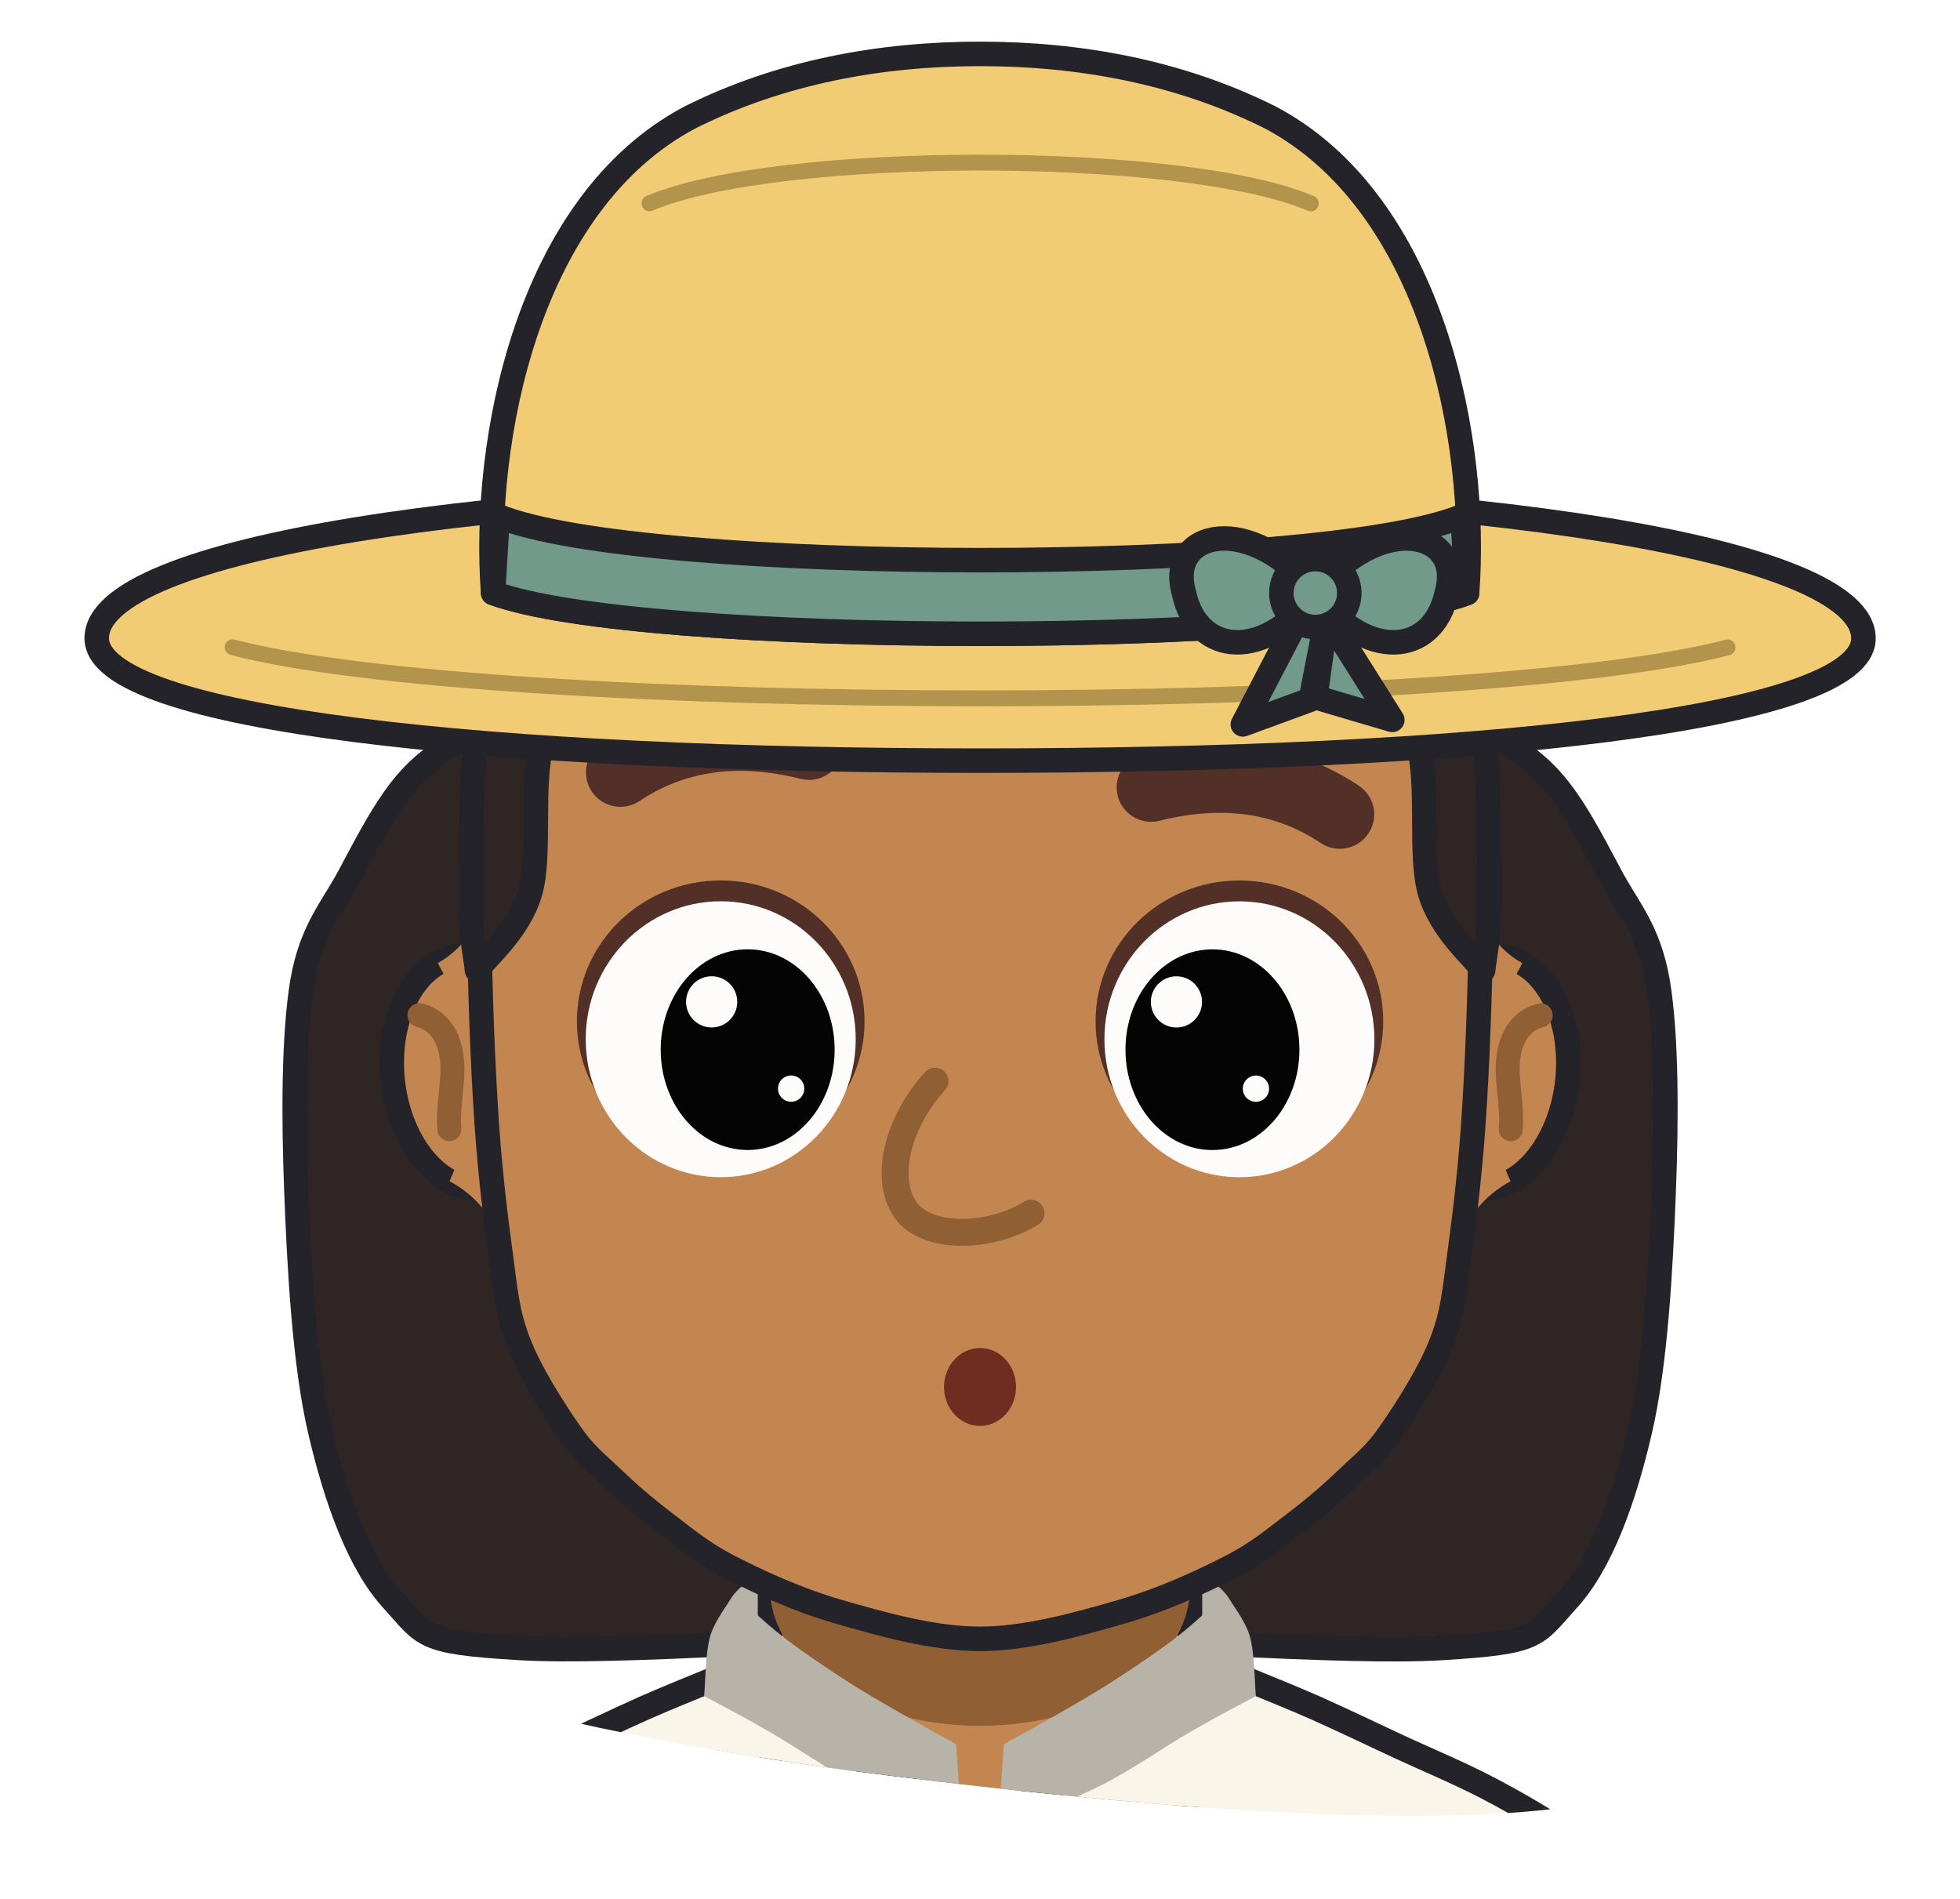
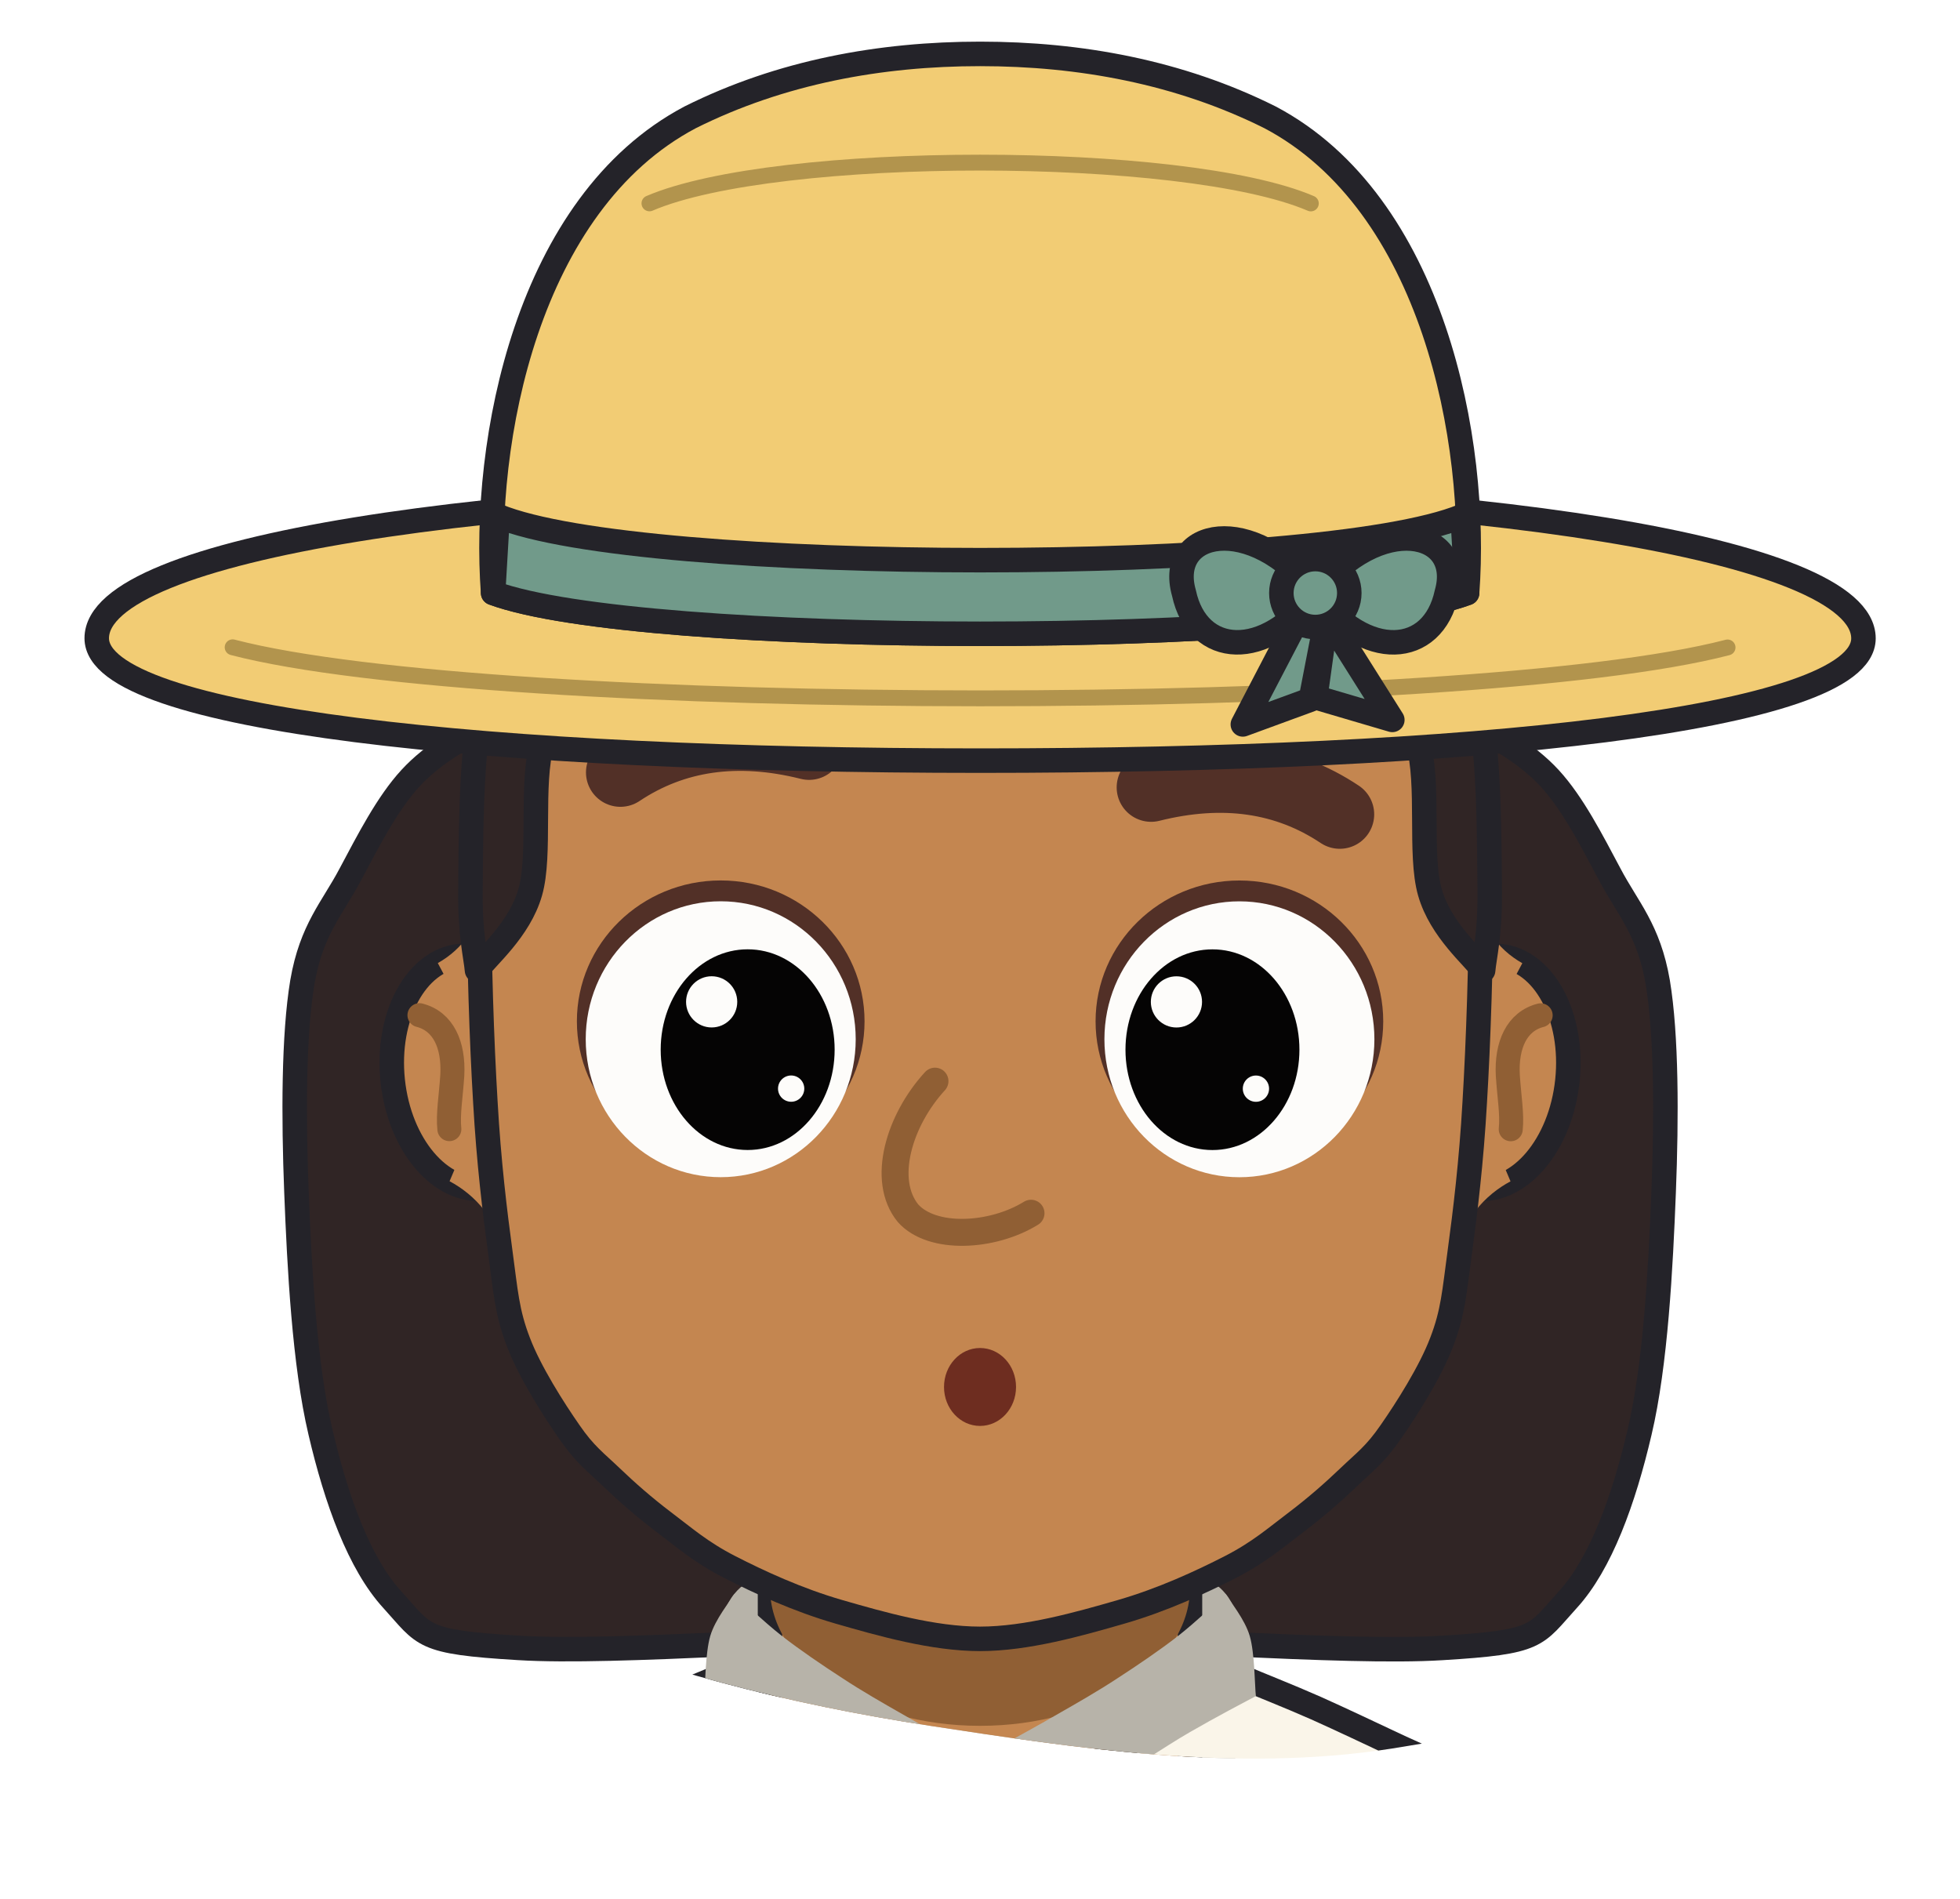
<svg xmlns="http://www.w3.org/2000/svg" viewBox="0 0 320 310" width="320" height="310">
  <defs>
    <clipPath id="cd4b">
      <rect x="-4000" y="-4000" width="9000" height="9000" />
    </clipPath>
    <clipPath id="cd4cr">
-       <path d="M972.68 651.38C969.45 718.71 972.95 798.43 935.51 841.53C898.08 884.35 829.94 900.78 748.06 909.40C666.45 917.75 534.21 903.74 444.52 892.16C355.10 880.31 271.33 862.00 211.00 838.56C150.94 815.40 110.00 798.16 83.34 752.65C56.67 707.40 50.48 632.25 51.02 566.00C51.56 500.01 53.44 404.93 86.30 355.92C118.89 307.17 180.30 288.58 247.36 272.96C314.43 257.61 387.42 253.30 488.15 263.26C589.15 273.23 774.18 303.66 852.02 332.75C929.86 361.84 935.24 384.73 955.45 437.79C975.38 491.12 975.91 584.04 972.68 651.38Z" />
+       <path d="M910.20 636.56C909.66 695.82 927.43 766.65 889.46 807.59C851.21 848.53 750.21 871.42 681.80 882.20C613.39 892.97 542.02 881.93 478.45 872.23C414.89 862.53 354.02 846.91 300.69 824.02C247.36 800.86 190.00 776.35 159.02 734.60C128.05 692.85 119.97 631.71 114.58 573.81C109.20 516.17 95.46 437.79 127.24 388.51C159.02 338.95 240.09 301.24 305.27 277.54C370.72 254.11 438.86 240.91 518.85 246.84C598.85 252.76 722.74 279.42 785.23 313.63C847.71 347.84 872.49 398.47 893.23 452.07C914.24 505.94 911.00 577.31 910.20 636.56Z" />
      <path d="M-473.50 -700.97L1473.50 -700.97L1473.50 664.63L-473.50 664.63Z" />
    </clipPath>
    <clipPath id="cd4s">
      <path d="M500 917.1L616.5 850.9C621.8 853.2 636.8 859.1 648.3 864.2C659.7 869.3 672.5 875.4 685.3 881.4C698.1 887.3 712.5 893.3 725 899.9C737.6 906.5 750.8 914.3 760.8 921.1C770.7 927.9 778 934.3 784.6 941C791.2 947.6 795.8 954.2 800.5 960.8C805.1 967.4 808.6 974.1 812.4 980.7C816.1 987.2 821.2 996.8 823 1000L177 1000C178.8 996.8 183.9 987.2 187.6 980.7C191.4 974.1 194.9 967.4 199.5 960.8C204.2 954.2 208.8 947.6 215.4 941C222 934.3 229.3 927.9 239.2 921.1C249.2 914.3 262.4 906.5 275 899.9C287.5 893.3 301.9 887.3 314.7 881.4C327.5 875.4 340.3 869.3 351.7 864.2C363.2 859.1 378.2 853.2 383.5 850.9L500 917.1Z" fill="#FAF5E9" stroke="#242329" stroke-width="10.82" stroke-linejoin="round" stroke-linecap="round" transform="translate(500 1014) scale(0.86) translate(-500 -1000)" />
      <path d="M378.2 858.9C378.7 854.5 378.7 839.9 380.9 832.4C383.1 824.9 389.7 817 391.5 813.9C395 817 404.7 826.2 412.6 832.4C420.6 838.6 430.3 845.2 439.1 850.9C447.9 856.7 457.2 862 465.6 866.8C474 871.7 485.4 877.9 489.4 880.1C489.9 886.2 491.6 911 492.1 917.1C484.6 914 461.2 905.7 447.1 898.6C432.9 891.5 418.8 881.4 407.3 874.8C395.9 868.2 383.1 861.5 378.2 858.9ZM621.8 858.9C621.3 854.5 621.3 839.9 619.1 832.4C616.9 824.9 610.3 817 608.5 813.9C605 817 595.3 826.2 587.4 832.4C579.4 838.6 569.7 845.2 560.9 850.9C552.1 856.7 542.8 862 534.4 866.8C526 871.7 514.6 877.9 510.6 880.1C510.1 886.2 508.4 911 507.9 917.1C515.4 914 538.8 905.7 552.9 898.6C567.1 891.5 581.2 881.4 592.7 874.8C604.1 868.2 616.9 861.5 621.8 858.9Z" fill="#B7B3A9" transform="translate(500 1014) scale(0.86) translate(-500 -1000)" />
      <path d="M492.1 911.8L507.9 911.8L507.9 1000L492.1 1000Z" fill="#B7B3A9" transform="translate(500 1014) scale(0.86) translate(-500 -1000)" />
    </clipPath>
    <clipPath id="cd4eL">
      <ellipse cx="385.5" cy="569" rx="59.6" ry="60.9" />
    </clipPath>
    <clipPath id="cd4eR">
      <ellipse cx="614.5" cy="569" rx="59.6" ry="60.9" />
    </clipPath>
    <filter id="cd4bl" x="-60%" y="-90%" width="220%" height="280%">
      <feGaussianBlur stdDeviation="15" />
    </filter>
    <clipPath id="cd4eo">
      <path d="M-1000 -1000H2000V2000H-1000Z" />
    </clipPath>
    <clipPath id="cd4ck">
      <ellipse cx="385.5" cy="561.1" rx="66.5" ry="65.2" />
      <ellipse cx="385.5" cy="569" rx="62.6" ry="63.9" />
      <ellipse cx="614.5" cy="561.1" rx="66.5" ry="65.2" />
      <ellipse cx="614.5" cy="569" rx="62.6" ry="63.9" />
    </clipPath>
  </defs>
  <g transform="translate(-55 -107) scale(0.43)">
    <g clip-path="url(#cd4b)">
      <g transform="translate(500 1014) scale(0.86) translate(-500 -1000)">
        <g transform="matrix(1 0.0001 -0.0001 1 0.08335 0.01754)">
          <path fill="#302525" data-o="f" d="M688 422.1C692.8 423.4 706.5 424.7 717.1 430C727.7 435.3 741.4 442.8 751.5 453.8C761.7 464.9 770 481.2 778 496.2C785.9 511.2 795.2 520.5 799.2 543.8C803.1 567.2 803.1 603.4 801.8 636.5C800.5 669.6 798.3 712.4 791.2 742.4C784.2 772.4 774 800.6 759.4 816.5C744.9 832.4 747.1 835.1 703.8 837.7C660.6 840.4 567.9 832.4 500 832.4C432.1 832.4 339.4 840.4 296.2 837.7C252.9 835.1 255.1 832.4 240.6 816.5C226 800.6 215.8 772.4 208.8 742.4C201.7 712.4 199.5 669.6 198.2 636.5C196.9 603.4 196.9 567.2 200.8 543.8C204.8 520.5 214.1 511.2 222 496.2C230 481.2 238.3 464.9 248.5 453.8C258.6 442.8 272.3 435.3 282.9 430C293.5 424.7 307.2 423.4 312 422.1C374.7 422.1 625.3 422.1 688 422.1Z" stroke="#242329" stroke-width="10.82" stroke-linejoin="round" stroke-linecap="round" />
        </g>
        <g clip-path="url(#cd4cr)">
          <g transform="translate(0 0.06)">
            <path d="M500 800.6C525.6 800.6 558.7 802.4 576.8 804.6C594.9 806.8 601.5 805.3 608.5 813.9C615.6 822.5 619.6 843.4 619.1 856.2C618.7 869 625.8 880.5 605.9 890.7C586 900.8 535.3 917.1 500 917.1C464.7 917.1 414 900.8 394.1 890.7C374.2 880.5 381.3 869 380.9 856.2C380.4 843.4 384.4 822.5 391.5 813.9C398.5 805.3 405.1 806.8 423.2 804.6C441.3 802.4 474.4 800.6 500 800.6Z" fill="#B7B3A9" />
          </g>
        </g>
        <g clip-path="url(#cd4cr)">
          <g transform="translate(0 0.06)">
            <path d="M407.3 768.9L407.3 935.7Q407.3 967.4 439.1 967.4L560.9 967.4Q592.7 967.4 592.7 935.7L592.7 768.9Z" fill="#C48650" stroke="#242329" stroke-width="10.82" stroke-linejoin="round" stroke-linecap="round" />
            <ellipse cx="500" cy="811.2" rx="92.7" ry="60.9" fill="#905F34" />
          </g>
        </g>
        <g transform="matrix(1 0.0001 -0.0001 1 0.08335 0.01754)">
          <ellipse cx="275.6" cy="583.6" rx="35.1" ry="51.6" transform="rotate(-6 275.6 583.6)" fill="#C48650" stroke="#242329" stroke-width="10.82" stroke-linejoin="round" stroke-linecap="round" />
          <ellipse cx="724.4" cy="583.6" rx="35.1" ry="51.6" transform="rotate(6 724.4 583.6)" fill="#C48650" stroke="#242329" stroke-width="10.82" stroke-linejoin="round" stroke-linecap="round" />
          <path d="M281.3 496.1C281.3 518.4 271 529.5 260.6 535.4L286.2 583.6ZM718.7 496.1C718.7 518.4 729 529.5 739.4 535.4L713.8 583.6ZM291.8 671C288.8 648.8 276.3 637.3 265.8 631.7L286.2 583.6ZM708.2 671C711.2 648.8 723.7 637.3 734.2 631.7L713.8 583.6Z" fill="#C48650" />
          <path d="M252.5 558.4C263.1 561.1 267.7 571.6 267 584.9C266.4 594.2 265 602.1 265.7 608.7M747.5 558.4C736.9 561.1 732.3 571.6 733 584.9C733.6 594.2 735 602.1 734.3 608.7" fill="none" stroke="#905F34" stroke-width="10.6" stroke-linecap="round" stroke-linejoin="round" />
        </g>
        <g transform="matrix(1 0.0001 -0.0001 1 0.08335 0.01754)">
          <path d="M500 255.3C526.5 255.3 554.7 258.6 579.4 265.9C604.1 273.2 628.8 284 648.3 299C667.7 314 684.4 334.9 695.9 355.9C707.4 376.8 712.9 400 717.1 424.7C721.3 449.4 720.8 475.5 721.1 504.1C721.3 532.8 720 570.3 718.4 596.8C716.9 623.3 714.2 645.3 711.8 663C709.4 680.6 708.9 689.5 703.8 702.7C698.8 715.9 688.2 732.5 681.3 742.4C674.5 752.3 669.8 755.6 662.8 762.3C655.9 768.9 648.4 775.5 639.7 782.1C630.9 788.7 623.4 795.4 610.5 802C597.6 808.6 580.6 816.5 562.2 821.8C543.8 827.1 520.7 833.7 500 833.7C479.3 833.7 456.2 827.1 437.8 821.8C419.4 816.5 402.4 808.6 389.5 802C376.6 795.4 369.1 788.7 360.3 782.1C351.6 775.5 344.1 768.9 337.2 762.3C330.2 755.6 325.5 752.3 318.7 742.4C311.8 732.5 301.2 715.9 296.2 702.7C291.1 689.5 290.6 680.6 288.2 663C285.8 645.3 283.1 623.3 281.6 596.8C280 570.3 278.7 532.8 278.9 504.1C279.2 475.5 278.7 449.4 282.9 424.7C287.1 400 292.6 376.8 304.1 355.9C315.6 334.9 332.3 314 351.7 299C371.2 284 395.9 273.2 420.6 265.9C445.3 258.6 473.5 255.3 500 255.3Z" fill="#C48650" data-sk="1" stroke="#242329" stroke-width="10.82" stroke-linejoin="round" stroke-linecap="round" />
        </g>
        <g clip-path="url(#cd4cr)">
          <g transform="translate(0 0.13)">
            <path d="M500 917.1L616.5 850.9C621.8 853.2 636.8 859.1 648.3 864.2C659.7 869.3 672.5 875.4 685.3 881.4C698.1 887.3 712.5 893.3 725 899.9C737.6 906.5 750.8 914.3 760.8 921.1C770.7 927.9 778 934.3 784.6 941C791.2 947.6 795.8 954.2 800.5 960.8C805.1 967.4 808.6 974.1 812.4 980.7C816.1 987.2 821.2 996.8 823 1000L177 1000C178.8 996.8 183.9 987.2 187.6 980.7C191.4 974.1 194.9 967.4 199.5 960.8C204.2 954.2 208.8 947.6 215.4 941C222 934.3 229.3 927.9 239.2 921.1C249.2 914.3 262.4 906.5 275 899.9C287.5 893.3 301.9 887.3 314.7 881.4C327.5 875.4 340.3 869.3 351.7 864.2C363.2 859.1 378.2 853.2 383.5 850.9L500 917.1Z" fill="#FAF5E9" stroke="#242329" stroke-width="10.82" stroke-linejoin="round" stroke-linecap="round" />
            <path d="M378.2 858.9C378.7 854.5 378.7 839.9 380.9 832.4C383.1 824.9 389.7 817 391.5 813.9C395 817 404.7 826.2 412.6 832.4C420.6 838.6 430.3 845.2 439.1 850.9C447.9 856.7 457.2 862 465.6 866.8C474 871.7 485.4 877.9 489.4 880.1C489.9 886.2 491.6 911 492.1 917.1C484.6 914 461.2 905.7 447.1 898.6C432.9 891.5 418.8 881.4 407.3 874.8C395.9 868.2 383.1 861.5 378.2 858.9ZM621.8 858.9C621.3 854.5 621.3 839.9 619.1 832.4C616.9 824.9 610.3 817 608.5 813.9C605 817 595.3 826.2 587.4 832.4C579.4 838.6 569.7 845.2 560.9 850.9C552.1 856.7 542.8 862 534.4 866.8C526 871.7 514.6 877.9 510.6 880.1C510.1 886.2 508.4 911 507.9 917.1C515.4 914 538.8 905.7 552.9 898.6C567.1 891.5 581.2 881.4 592.7 874.8C604.1 868.2 616.9 861.5 621.8 858.9Z" fill="#B7B3A9" />
            <path d="M492.1 911.8L507.9 911.8L507.9 1000L492.1 1000Z" fill="#B7B3A9" />
          </g>
        </g>
        <g transform="matrix(1 0.0001 -0.0001 1 0.08335 0.01754)">
          <path fill="#302525" data-o="f" d="M722.1 538.6C718.1 532.8 703.4 520.9 698.6 504.1C693.8 487.4 698.6 456.5 693.3 438C688 419.4 683.6 404.4 666.8 392.9C650 381.5 620.5 374 592.7 369.1C564.9 364.3 530.9 363.8 500 363.8C469.1 363.8 435.1 364.3 407.3 369.1C379.5 374 350 381.5 333.2 392.9C316.4 404.4 312 419.4 306.7 438C301.4 456.5 306.2 487.4 301.4 504.1C296.6 520.9 281.9 532.8 277.9 538.6C277.4 532.7 274.8 522.9 275 503.7C275.2 484.4 275 448 279.3 423C283.7 397.9 289.4 374.5 301.1 353.2C312.8 332 329.9 310.8 349.6 295.6C369.3 280.4 394.4 269.5 419.4 262.1C444.5 254.7 473.1 251.3 500 251.3C526.9 251.3 555.5 254.7 580.6 262.1C605.6 269.5 630.7 280.4 650.4 295.6C670.1 310.8 687.2 332 698.9 353.2C710.6 374.5 716.3 397.9 720.7 423C725 448 724.8 484.4 725 503.7C725.2 522.9 722.6 532.7 722.1 538.6Z" stroke="#242329" stroke-width="10.82" stroke-linejoin="round" stroke-linecap="round" />
        </g>
        <g transform="matrix(1 0.0001 -0.0001 1 0.08335 0.01754)">
          <g filter="url(#cd4bl)">
            <ellipse cx="330.6" cy="668.3" rx="35.7" ry="19.9" fill="#D07548" opacity="0.000" transform="matrix(0.4 0 0 0.4 198.36 400.98)" />
          </g>
          <g filter="url(#cd4bl)">
            <ellipse cx="669.4" cy="668.3" rx="35.7" ry="19.9" fill="#D07548" opacity="0.000" transform="matrix(0.4 0 0 0.4 401.64 400.98)" />
          </g>
        </g>
        <g transform="matrix(1 0.0001 -0.0001 1 0.08335 0.01754)">
          <g clip-path="url(#cd4eo)" display="inline">
            <g>
              <ellipse cx="385.5" cy="561.1" rx="63.5" ry="62.2" fill="#523027" />
              <ellipse cx="385.5" cy="569" rx="59.6" ry="60.9" fill="#FDFCFA" />
              <g clip-path="url(#cd4eL)">
                <g transform="translate(0.00 0.00)">
                  <ellipse cx="397.4" cy="573.6" rx="38.4" ry="44.3" fill="#050404" />
                  <circle cx="381.5" cy="552.5" r="11.3" fill="#FDFCFA" />
                  <circle cx="416.6" cy="590.8" r="5.8" fill="#FDFCFA" />
                </g>
              </g>
            </g>
            <g>
              <ellipse cx="614.5" cy="561.1" rx="63.5" ry="62.2" fill="#523027" />
              <ellipse cx="614.5" cy="569" rx="59.6" ry="60.9" fill="#FDFCFA" />
              <g clip-path="url(#cd4eR)">
                <g transform="translate(0.00 0.00)">
                  <ellipse cx="602.6" cy="573.6" rx="38.4" ry="44.3" fill="#050404" />
                  <circle cx="586.7" cy="552.5" r="11.3" fill="#FDFCFA" />
                  <circle cx="621.8" cy="590.8" r="5.8" fill="#FDFCFA" />
                </g>
              </g>
            </g>
          </g>
          <g clip-path="url(#cd4ck)">
            <g>
              <path d="M312.7 618C312.7 669.6 458.3 669.6 458.3 618Q385.5 596.8 312.7 618ZM541.7 618C541.7 669.6 687.3 669.6 687.3 618Q614.5 596.8 541.7 618Z" fill="#C48650" display="none" />
            </g>
          </g>
          <path fill="none" stroke="#523027" stroke-linecap="round" stroke-linejoin="round" display="none" />
          <path fill="none" stroke="#523027" stroke-width="30.4" stroke-linecap="round" stroke-linejoin="round" d="M341.2 451.2Q376.9 427.4 424.5 439.3M658.8 469.7Q623.1 445.9 575.5 457.8" transform="translate(0 0.00)" />
          <g>
            <path d="M480.1 587.5C464.3 604.7 456.3 631.2 468.2 645.8C478.8 657.7 505.3 656.4 522.5 645.8" fill="none" stroke="#905F34" stroke-width="11.9" stroke-linecap="round" stroke-linejoin="round" />
          </g>
          <path fill="#6E2D20" stroke="#6E2D20" stroke-linejoin="round" stroke-linecap="round" d="M484.1 722.5C484.1 713.0 491.2 705.3 500.0 705.3C508.8 705.3 515.9 713.0 515.9 722.5C515.9 732.0 508.8 739.7 500.0 739.7C491.2 739.7 484.1 732.0 484.1 722.5Z" stroke-width="0.01" />
          <path fill="#FDFCFA" display="none" />
          <g>
            <path d="M469.6 731.4Q500 714.2 530.4 731.4Q500 745.1 469.6 731.4Z" fill="#D9604A" display="none" />
          </g>
        </g>
        <g transform="matrix(1 0.0001 -0.0001 1 0.08335 0.01754)">
          <path d="M110 392C110 352 285 326 500 326C715 326 890 352 890 392C890 428 715 446 500 446C285 446 110 428 110 392Z" fill="#F2CC74" stroke="#242329" stroke-width="10.82" stroke-linejoin="round" stroke-linecap="round" />
          <path d="M170 396C285 426 715 426 830 396" fill="none" stroke="#B2944D" stroke-width="7" stroke-linecap="round" stroke-linejoin="round" />
          <path d="M285 372C280 305 300 200 372 162C412 142 456 134 500 134C544 134 588 142 628 162C700 200 720 305 715 372C650 396 350 396 285 372Z" fill="#F2CC74" stroke="#242329" stroke-width="10.82" stroke-linejoin="round" stroke-linecap="round" />
          <path d="M354 200C410 176 590 176 646 200" fill="none" stroke="#B2944D" stroke-width="7" stroke-linecap="round" stroke-linejoin="round" />
          <path d="M287 338C350 364 650 364 713 338L715 372C650 396 350 396 285 372Z" fill="#719A8A" stroke="#242329" stroke-width="10.82" stroke-linejoin="round" stroke-linecap="round" />
          <path d="M648 372C620 336 582 344 590 372C596 400 626 402 648 372Z" fill="#719A8A" stroke="#242329" stroke-width="10.82" stroke-linejoin="round" stroke-linecap="round" />
          <path d="M648 372C676 336 714 344 706 372C700 400 670 402 648 372Z" fill="#719A8A" stroke="#242329" stroke-width="10.82" stroke-linejoin="round" stroke-linecap="round" />
          <path d="M641 382L616 430L646 419L652 388Z" fill="#719A8A" stroke="#242329" stroke-width="10.82" stroke-linejoin="round" stroke-linecap="round" />
          <path d="M653 382L682 428L648 418Z" fill="#719A8A" stroke="#242329" stroke-width="10.82" stroke-linejoin="round" stroke-linecap="round" />
          <circle cx="648" cy="372" r="15" fill="#719A8A" stroke="#242329" stroke-width="10.82" stroke-linejoin="round" stroke-linecap="round" />
        </g>
      </g>
    </g>
    <g clip-path="url(#cd4b)">
      <g transform="translate(0 0.00)" />
    </g>
  </g>
</svg>
